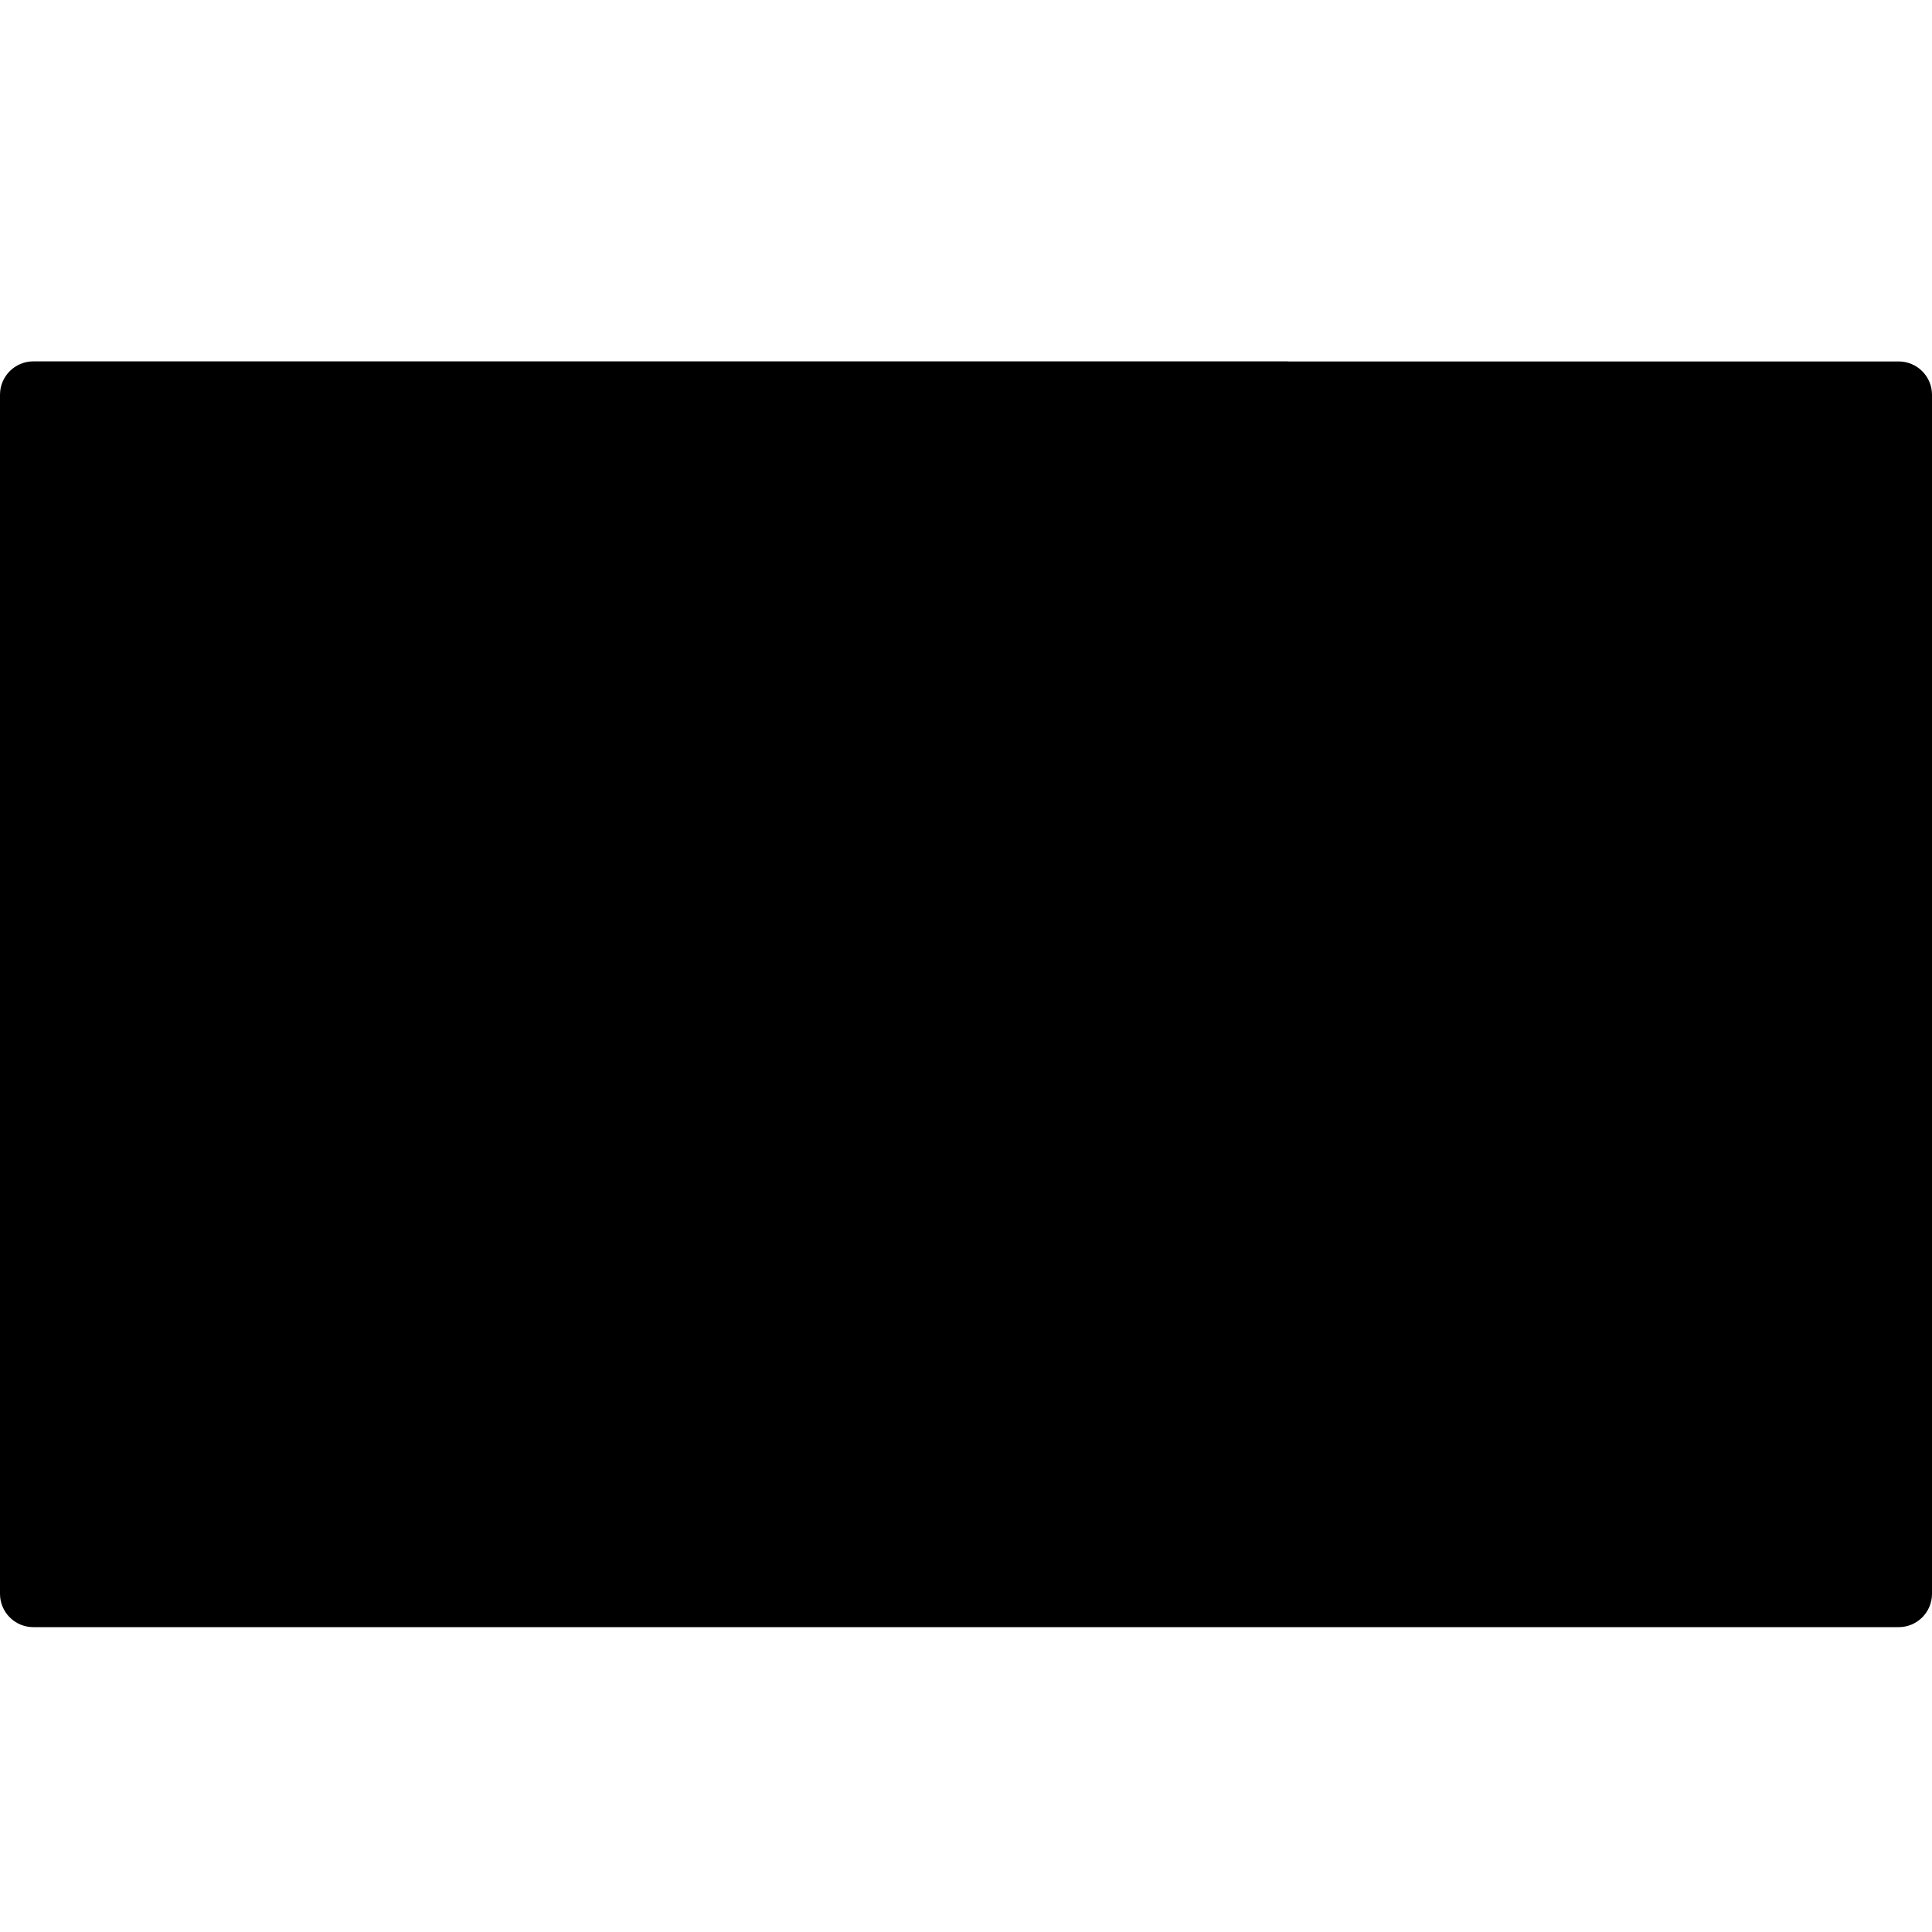
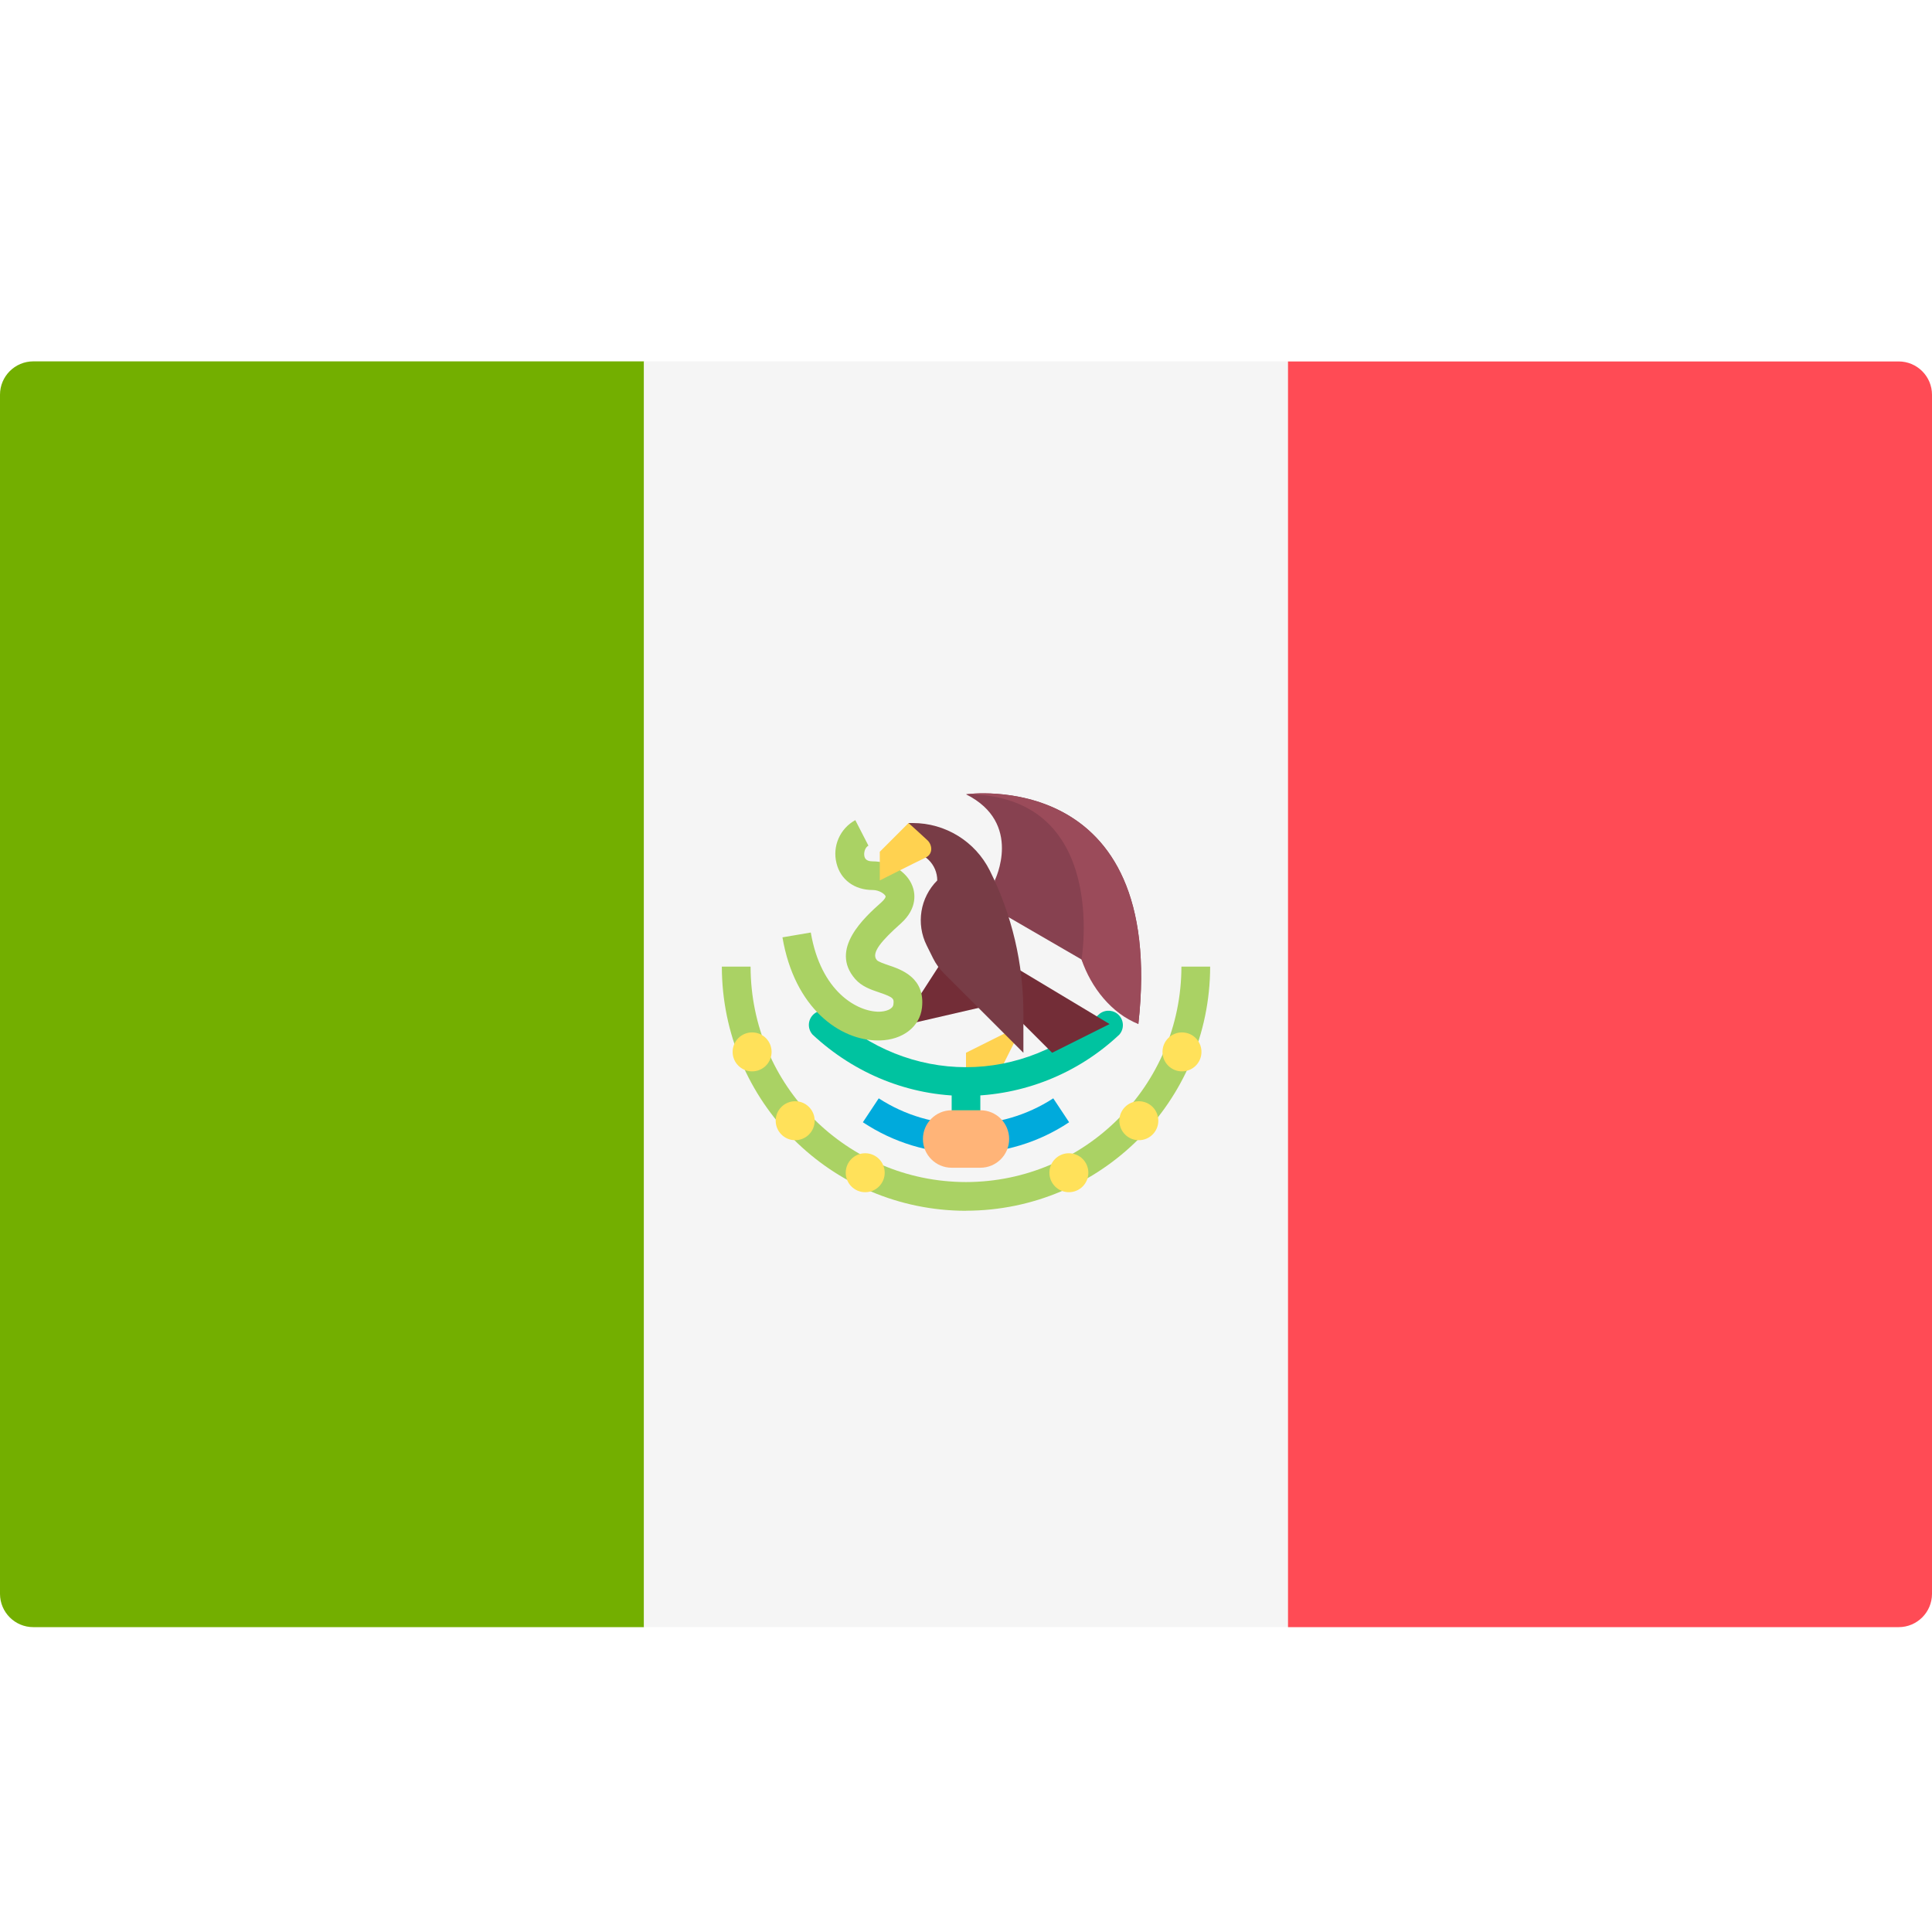
- <svg xmlns="http://www.w3.org/2000/svg" viewBox="0 0 24 24" data-title="FlagMX" fill="currentColor" stroke="none">
-   <path d="M8 20.213H.414A.414.414 0 0 1 0 19.8V4.903c0-.228.185-.414.414-.414H8v15.724ZM8 4.489h8v15.724H8zM23.586 20.213H16V4.49h7.586c.229 0 .414.186.414.414V19.8a.414.414 0 0 1-.414.413Z" />
-   <path d="m12.714 12.721-.714.357v.357h.357l.357-.714Z" />
-   <path d="M12 14.327a.178.178 0 0 1-.178-.178v-.714a.178.178 0 1 1 .356 0v.714c0 .099-.08.178-.178.178Z" />
-   <path d="M12 13.614c-.7 0-1.378-.27-1.906-.762a.179.179 0 0 1 .243-.261c.462.43 1.053.666 1.663.666.61 0 1.2-.237 1.663-.666a.179.179 0 0 1 .242.261 2.796 2.796 0 0 1-1.905.762ZM12 14.328c-.457 0-.9-.134-1.281-.387l.197-.297a1.99 1.99 0 0 0 2.168 0l.197.297c-.38.253-.824.386-1.28.386Z" />
-   <path d="m11.717 11.918-.394.61-.066.2 1.026-.237-.566-.572Z" />
-   <path d="M10.908 12.925c-.472 0-1.038-.397-1.188-1.281l.352-.06c.125.736.577.985.849.984.083-.002.17-.031.177-.09.008-.07.01-.087-.177-.15-.101-.034-.216-.073-.297-.166-.326-.372.116-.767.328-.956.037-.034.053-.062.049-.073-.012-.03-.082-.077-.16-.077-.227 0-.4-.128-.45-.334a.477.477 0 0 1 .234-.534l.163.317c-.043.022-.06.087-.05.133.005.018.015.062.102.062.219 0 .427.128.494.306.03.075.073.272-.144.466-.235.21-.375.367-.297.455.017.02.093.046.143.063.16.054.46.155.417.529-.027.235-.237.398-.522.406h-.023ZM12.357 10.937s.357-.713-.357-1.07c0 0 2.498-.357 2.141 2.855-.234-.188-.582-.53-.706-.803l-1.078-.625v-.357ZM12 11.65l1.784 1.071-.714.357-1.07-1.07v-.357Z" />
-   <path d="M11.286 10.58c.197 0 .357.16.357.357a.7.7 0 0 0-.131.808l.08.161a.697.697 0 0 0 .131.182l.99.99v-.493c0-.614-.142-1.22-.417-1.77a1.07 1.07 0 0 0-.957-.591h-.053v.357Z" />
-   <path d="m11.286 10.224-.357.357v.356s.425-.215.568-.283c.1-.048.082-.162.024-.216-.044-.043-.235-.214-.235-.214ZM12 15.041a3.037 3.037 0 0 1-3.033-3.033h.357A2.68 2.68 0 0 0 12 14.684a2.68 2.68 0 0 0 2.676-2.676h.357A3.037 3.037 0 0 1 12 15.04Z" />
-   <circle cx="9.343" cy="13.067" r=".242" />
-   <circle cx="9.878" cy="13.922" r=".242" />
-   <circle cx="10.748" cy="14.568" r=".242" />
-   <circle cx="14.683" cy="13.067" r=".242" />
-   <circle cx="14.147" cy="13.922" r=".242" />
-   <circle cx="13.278" cy="14.568" r=".242" />
-   <path d="M12.179 14.506h-.357a.357.357 0 1 1 0-.714h.357a.357.357 0 0 1 0 .714ZM13.435 11.919c.119.349.372.669.706.802C14.498 9.51 12 9.867 12 9.867c1.784 0 1.435 2.052 1.435 2.052Z" />
+ <svg xmlns="http://www.w3.org/2000/svg" viewBox="0 0 24 24" data-title="FlagMX" fill="none" stroke="none">
+   <path fill="#73AF00" d="M8 20.213H.414A.414.414 0 0 1 0 19.8V4.903c0-.228.185-.414.414-.414H8v15.724Z" />
+   <path fill="#F5F5F5" d="M8 4.489h8v15.724H8z" />
+   <path fill="#FF4B55" d="M23.586 20.213H16V4.49h7.586c.229 0 .414.186.414.414V19.8a.414.414 0 0 1-.414.413Z" />
+   <path fill="#FFD250" d="m12.714 12.721-.714.357v.357h.357l.357-.714Z" />
+   <path fill="#00C3A0" d="M12 14.327a.178.178 0 0 1-.178-.178v-.714a.178.178 0 1 1 .356 0v.714c0 .099-.08.178-.178.178Z" />
+   <path fill="#00C3A0" d="M12 13.614c-.7 0-1.378-.27-1.906-.762a.179.179 0 0 1 .243-.261c.462.43 1.053.666 1.663.666.61 0 1.2-.237 1.663-.666a.179.179 0 0 1 .242.261 2.796 2.796 0 0 1-1.905.762Z" />
+   <path fill="#00AADC" d="M12 14.328c-.457 0-.9-.134-1.281-.387l.197-.297a1.99 1.99 0 0 0 2.168 0l.197.297c-.38.253-.824.386-1.28.386Z" />
+   <path fill="#732D37" d="m11.717 11.918-.394.61-.066.2 1.026-.237-.566-.572Z" />
+   <path fill="#AAD264" d="M10.908 12.925c-.472 0-1.038-.397-1.188-1.281l.352-.06c.125.736.577.985.849.984.083-.002.17-.031.177-.09.008-.07.01-.087-.177-.15-.101-.034-.216-.073-.297-.166-.326-.372.116-.767.328-.956.037-.034.053-.062.049-.073-.012-.03-.082-.077-.16-.077-.227 0-.4-.128-.45-.334a.477.477 0 0 1 .234-.534l.163.317c-.043.022-.06.087-.05.133.005.018.015.062.102.062.219 0 .427.128.494.306.03.075.073.272-.144.466-.235.21-.375.367-.297.455.017.02.093.046.143.063.16.054.46.155.417.529-.027.235-.237.398-.522.406h-.023Z" />
+   <path fill="#874150" d="M12.357 10.937s.357-.713-.357-1.07c0 0 2.498-.357 2.141 2.855-.234-.188-.582-.53-.706-.803l-1.078-.625v-.357Z" />
+   <path fill="#732D37" d="m12 11.65 1.784 1.071-.714.357-1.07-1.07v-.357Z" />
+   <path fill="#783C46" d="M11.286 10.58c.197 0 .357.16.357.357a.7.7 0 0 0-.131.808l.08.161a.697.697 0 0 0 .131.182l.99.99v-.493c0-.614-.142-1.22-.417-1.77a1.07 1.07 0 0 0-.957-.591h-.053v.357Z" />
+   <path fill="#FFD250" d="m11.286 10.224-.357.357v.356s.425-.215.568-.283c.1-.048.082-.162.024-.216-.044-.043-.235-.214-.235-.214Z" />
+   <path fill="#AAD264" d="M12 15.041a3.037 3.037 0 0 1-3.033-3.033h.357A2.68 2.68 0 0 0 12 14.684a2.68 2.68 0 0 0 2.676-2.676h.357A3.037 3.037 0 0 1 12 15.04Z" />
+   <circle cx="9.343" cy="13.067" r=".242" fill="#FFE15A" />
+   <circle cx="9.878" cy="13.922" r=".242" fill="#FFE15A" />
+   <circle cx="10.748" cy="14.568" r=".242" fill="#FFE15A" />
+   <circle cx="14.683" cy="13.067" r=".242" fill="#FFE15A" />
+   <circle cx="14.147" cy="13.922" r=".242" fill="#FFE15A" />
+   <circle cx="13.278" cy="14.568" r=".242" fill="#FFE15A" />
+   <path fill="#FFB478" d="M12.179 14.506h-.357a.357.357 0 1 1 0-.714h.357a.357.357 0 0 1 0 .714Z" />
+   <path fill="#9B4B5A" d="M13.435 11.919c.119.349.372.669.706.802C14.498 9.51 12 9.867 12 9.867c1.784 0 1.435 2.052 1.435 2.052Z" />
</svg>
